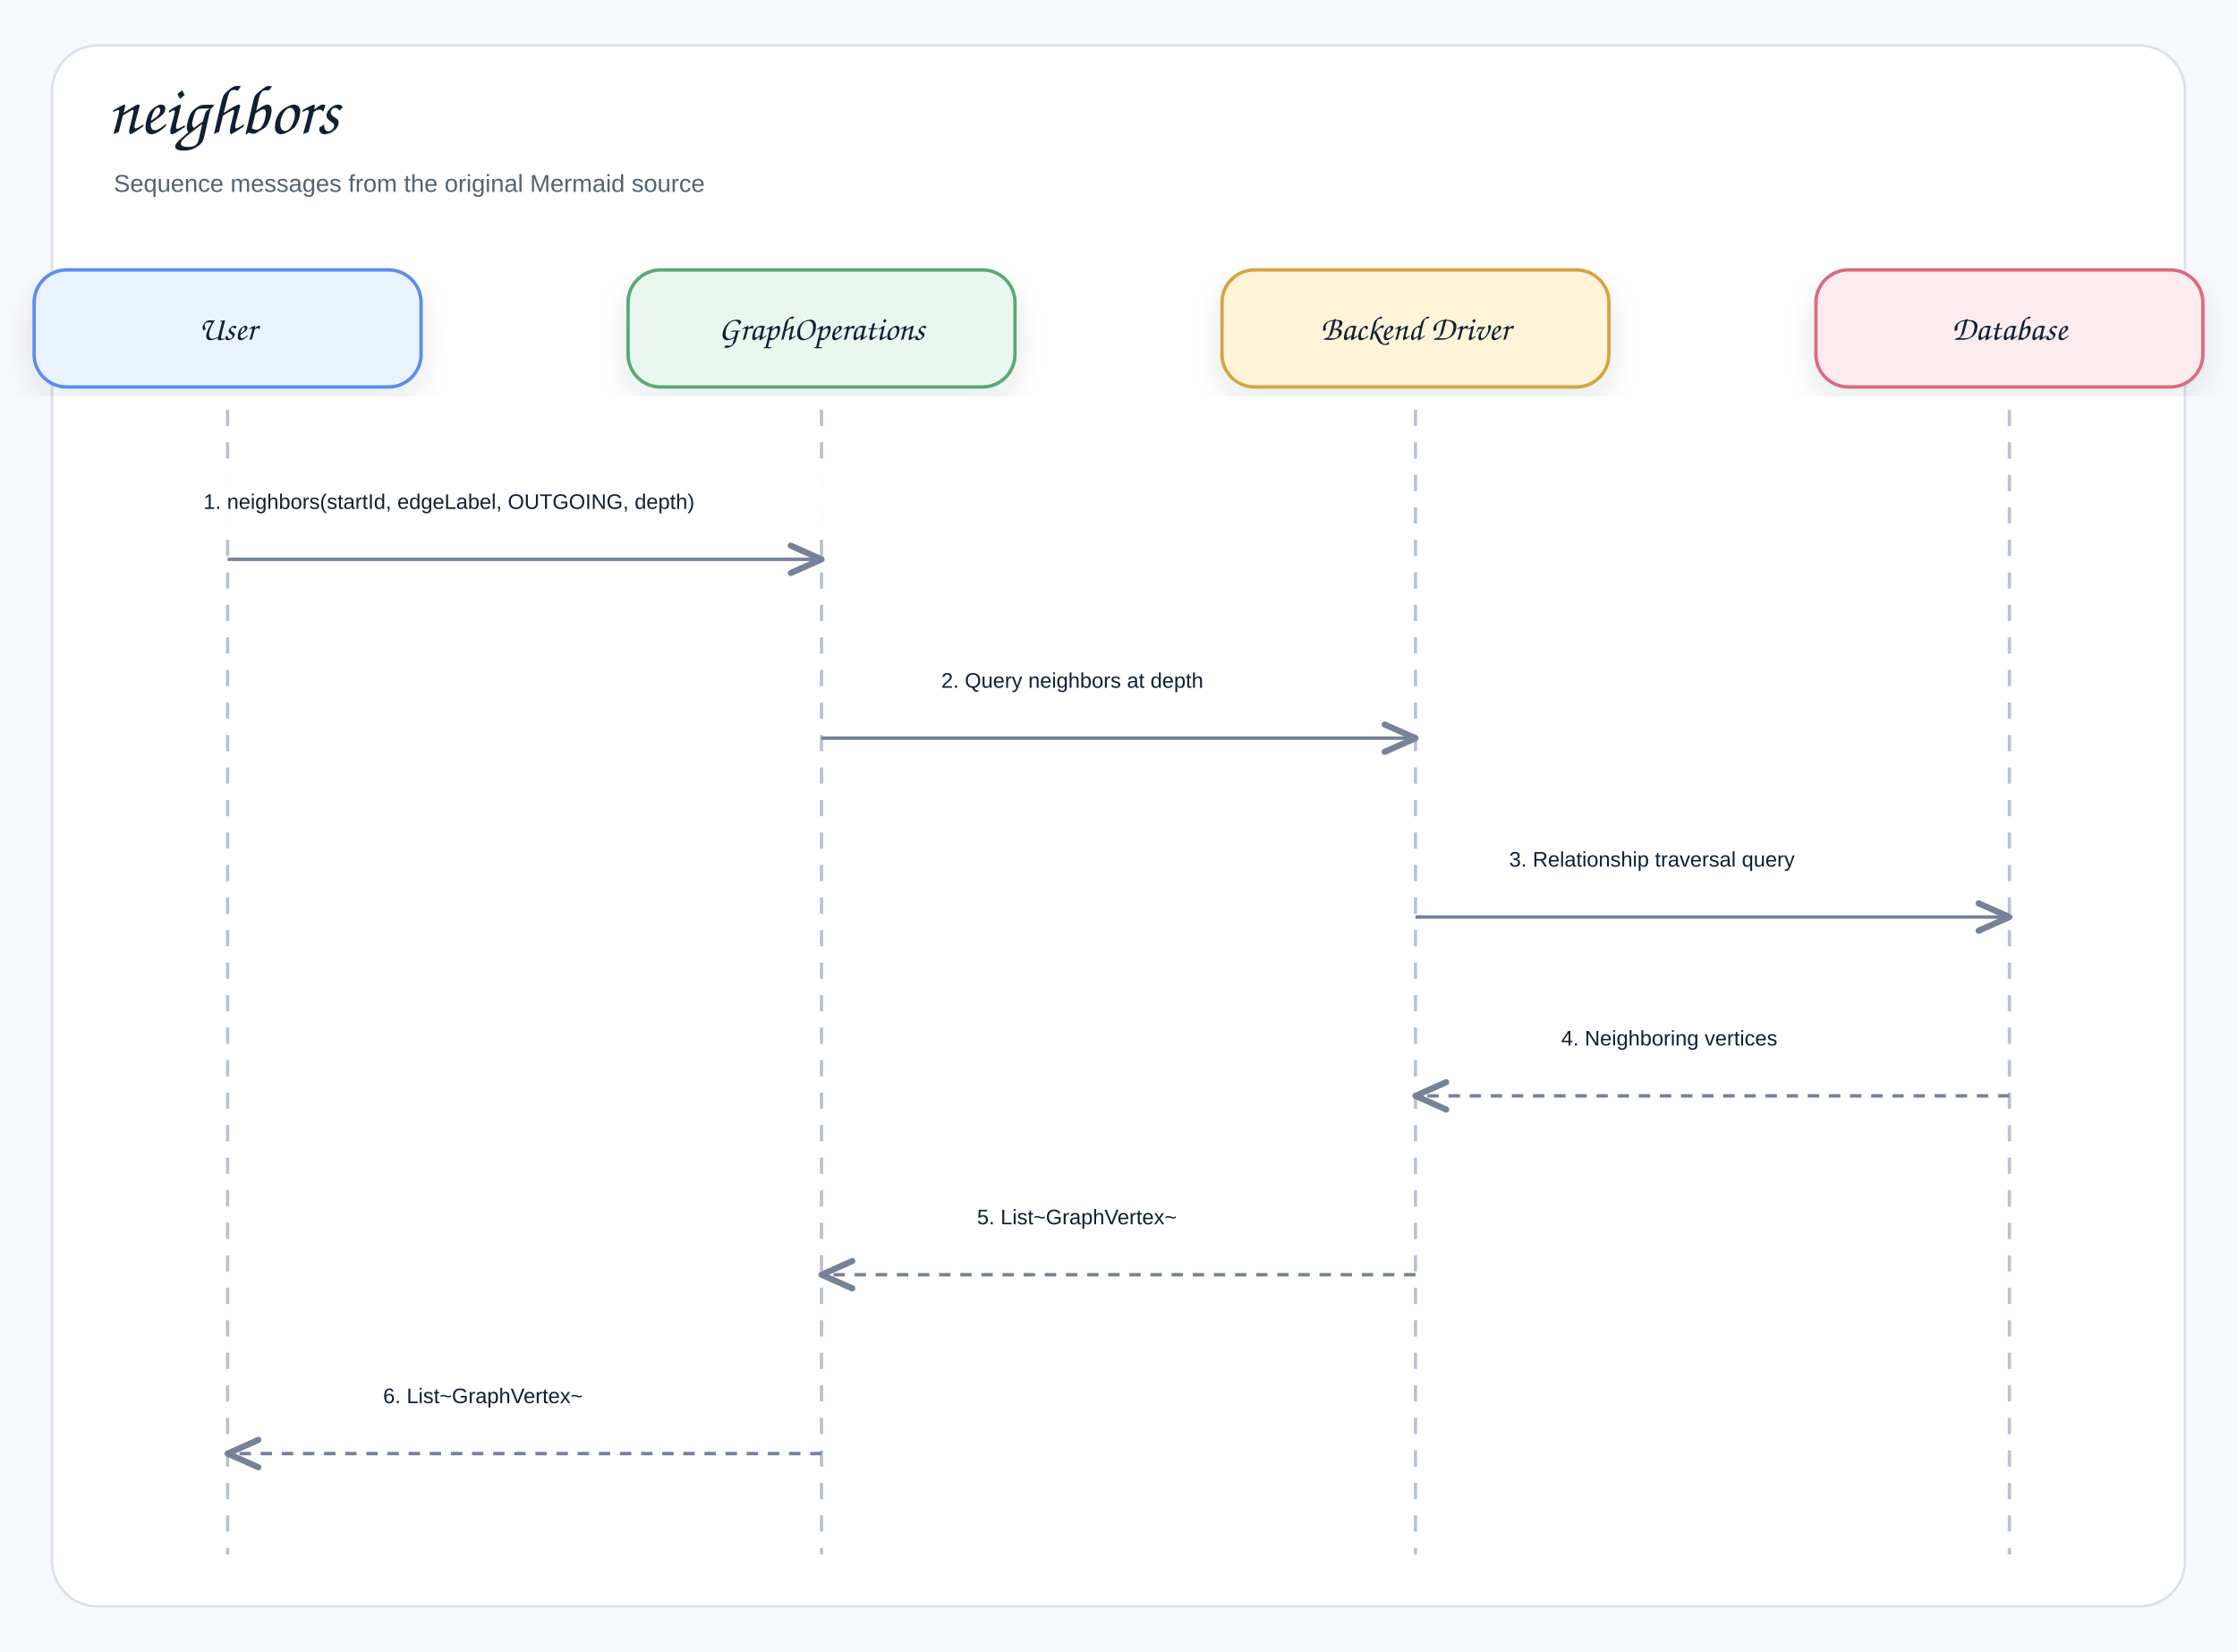
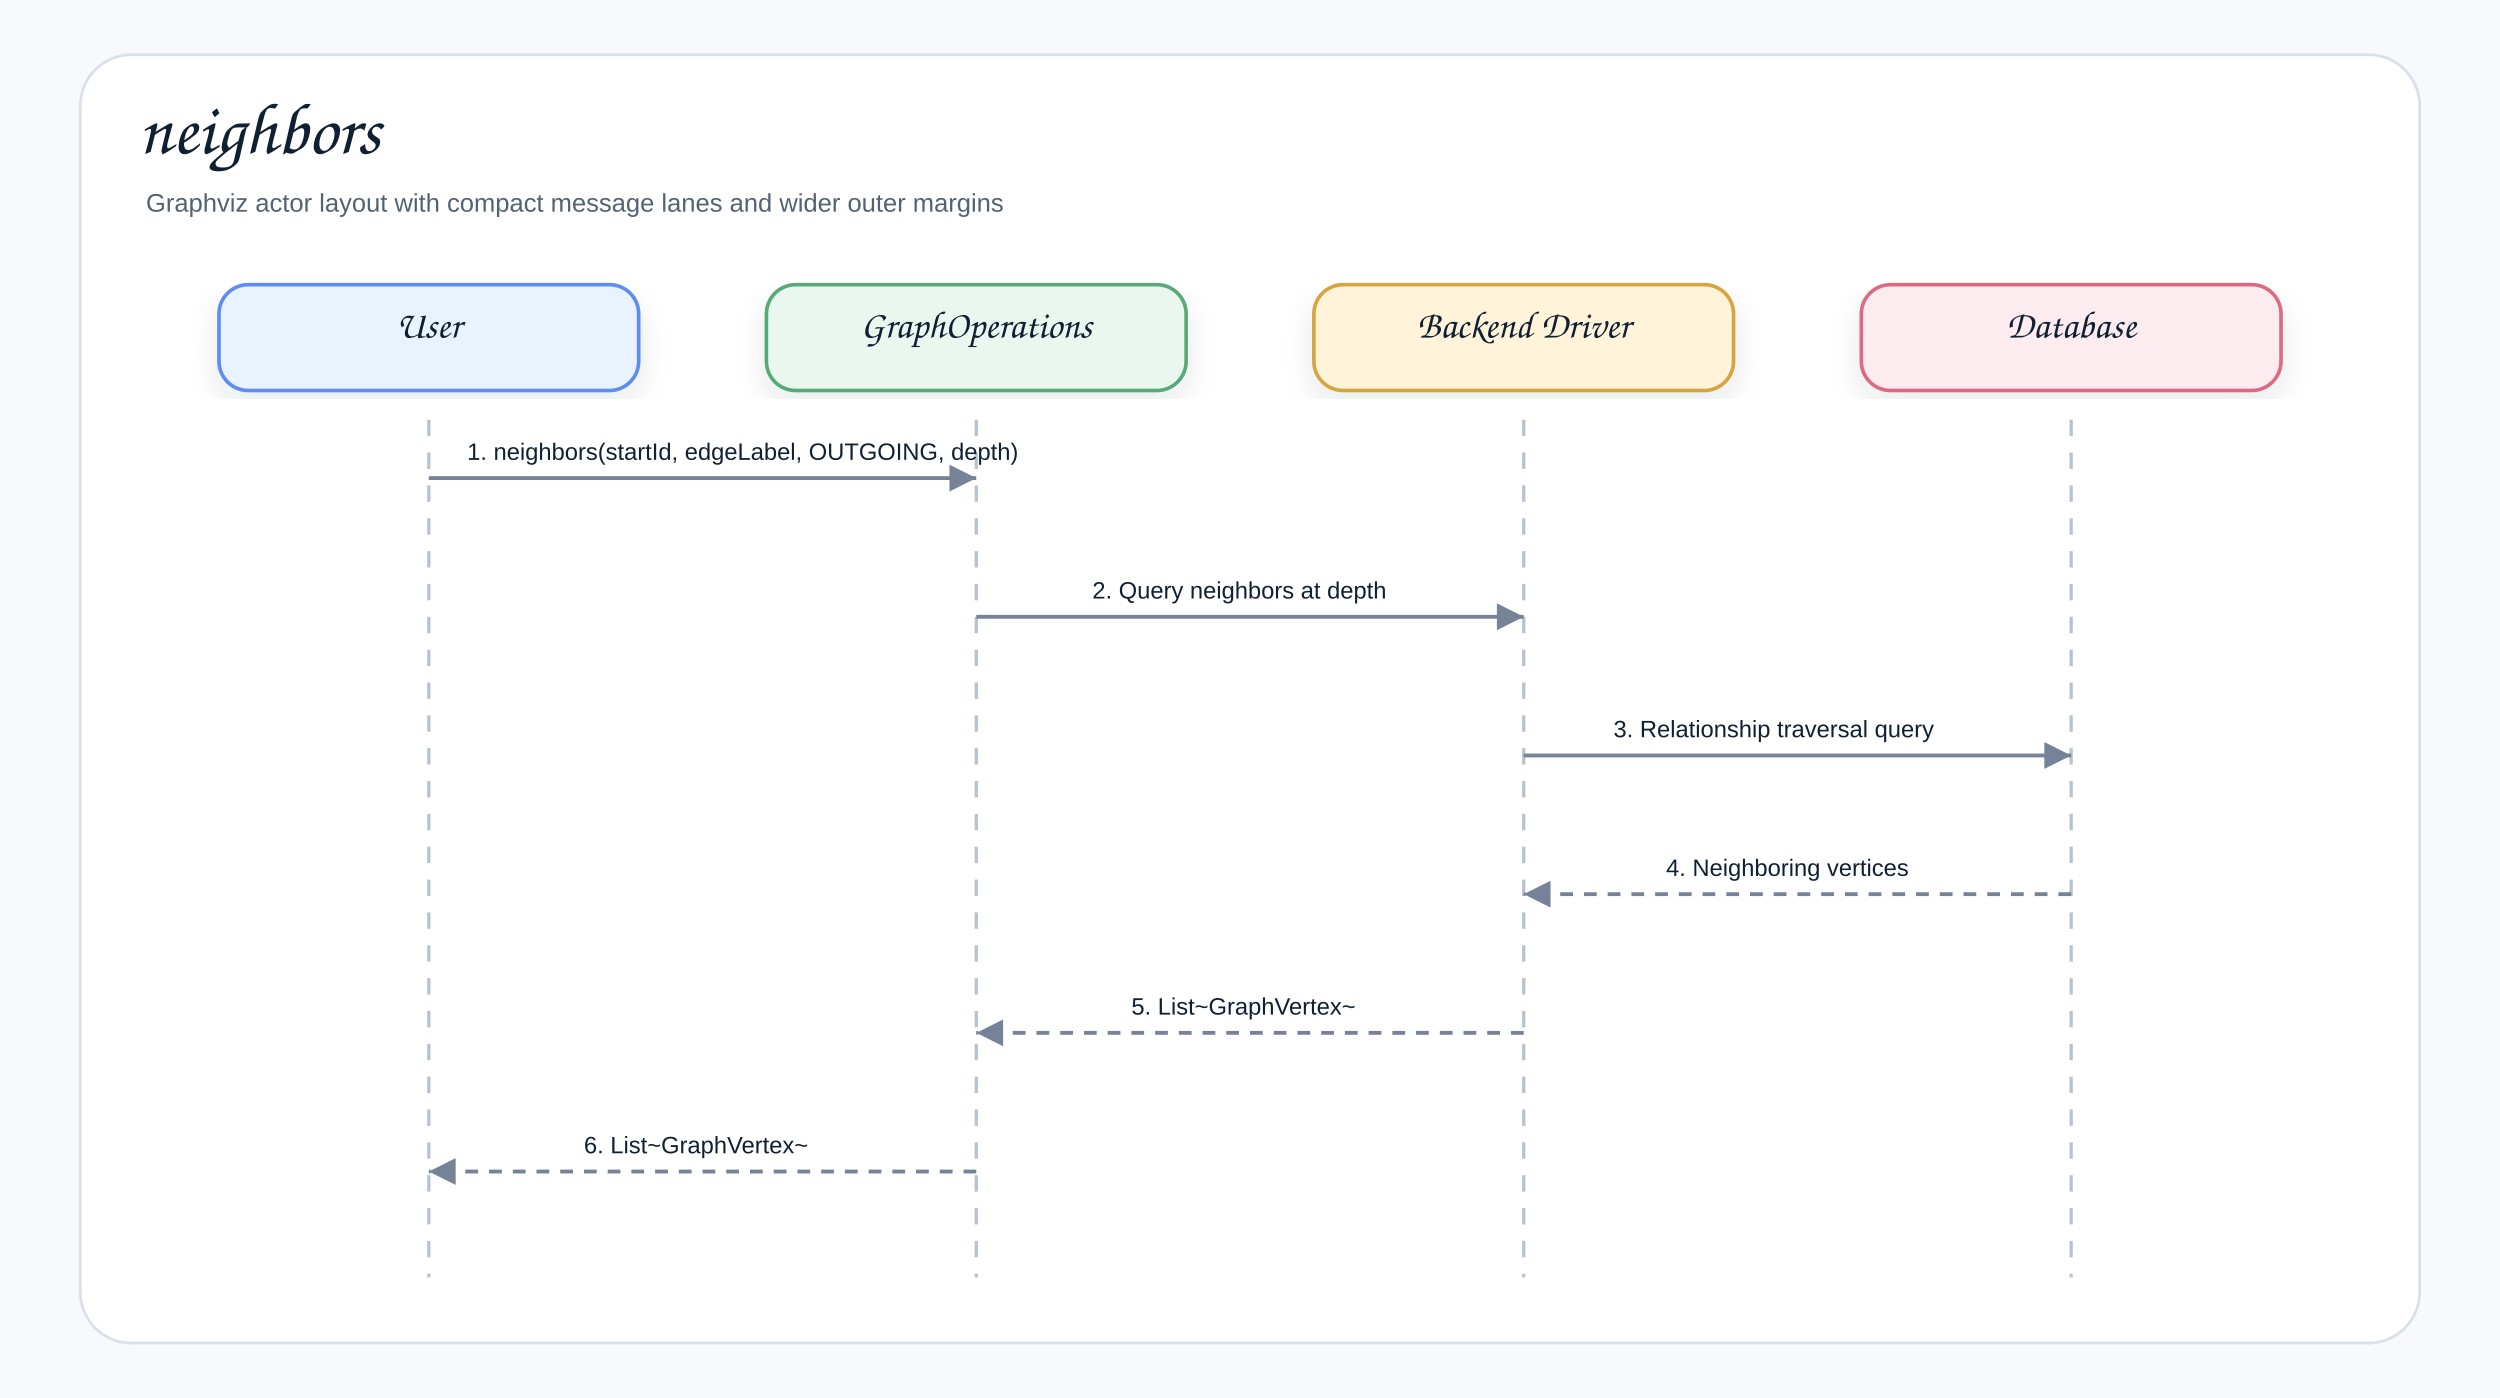
- <svg xmlns="http://www.w3.org/2000/svg" width="1376" height="1016" viewBox="0 0 1376 1016" role="img" aria-label="neighbors">
+ <svg xmlns="http://www.w3.org/2000/svg" width="1370" height="766" viewBox="0 0 1370 766" role="img" aria-label="neighbors">
  <defs>
    <filter id="shadow" x="-8%" y="-8%" width="116%" height="116%">
-       <feDropShadow dx="0" dy="8" stdDeviation="9" flood-color="#1f2937" flood-opacity="0.10" />
+       <feDropShadow dx="0" dy="7" stdDeviation="8" flood-color="#1f2937" flood-opacity="0.10" />
    </filter>
-     <marker id="openArrow" markerWidth="12" markerHeight="10" refX="10" refY="5" orient="auto" markerUnits="strokeWidth">
-       <path d="M 1 1 L 10 5 L 1 9" fill="none" stroke="#758297" stroke-width="1.8" stroke-linecap="round" stroke-linejoin="round" />
-     </marker>
-     <marker id="inherit" markerWidth="14" markerHeight="12" refX="12" refY="6" orient="auto" markerUnits="strokeWidth">
-       <path d="M 0 1 L 12 6 L 0 11 Z" fill="#ffffff" stroke="#758297" stroke-width="1.8" />
+     <marker id="arrow" markerWidth="9" markerHeight="9" refX="8" refY="4.5" orient="auto" markerUnits="strokeWidth">
+       <path d="M1,1 L8,4.5 L1,8 Z" fill="#758297" />
    </marker>
    <style>
    .canvas{fill:#f7f9fc}.frame{fill:#fff;stroke:#d8e0ea;stroke-width:1.5}
-     .title{font-family:"Architects Daughter","Comic Sans MS","Comic Sans",cursive;font-size:43px;font-weight:400;fill:#102033}
-     .subtitle{font-family:"Comic Sans MS","Comic Sans","Comic Neue",Arial,sans-serif;font-size:15px;font-weight:400;fill:#536273}
-     .label{font-family:"Architects Daughter","Comic Sans MS","Comic Sans",cursive;font-size:25px;font-weight:400;fill:#102033}
-     .smallLabel{font-family:"Architects Daughter","Comic Sans MS","Comic Sans",cursive;font-size:21px;font-weight:400;fill:#102033}
-     .mono{font-family:"Comic Sans MS","Comic Sans","Comic Neue",Arial,sans-serif;font-size:12px;font-weight:400;fill:#102033}
+     .title{font-family:"Architects Daughter","Comic Sans MS","Comic Sans",cursive;font-size:40px;font-weight:400;fill:#102033}
+     .subtitle{font-family:"Comic Sans MS","Comic Sans","Comic Neue",Arial,sans-serif;font-size:14px;font-weight:400;fill:#536273}
+     .label{font-family:"Architects Daughter","Comic Sans MS","Comic Sans",cursive;font-size:21px;font-weight:400;fill:#102033}
    .small{font-family:"Comic Sans MS","Comic Sans","Comic Neue",Arial,sans-serif;font-size:12px;font-weight:400;fill:#536273}
    .strong{font-family:"Comic Sans MS","Comic Sans","Comic Neue",Arial,sans-serif;font-size:13px;font-weight:400;fill:#102033}
-     .card{stroke-width:2.1;filter:url(#shadow)}.compartment{stroke-width:1.5;fill:none}
-     .line{stroke:#758297;stroke-width:2.1;fill:none;marker-end:url(#openArrow)}
-     .plainLine{stroke:#758297;stroke-width:2.1;fill:none}
-     .dashed{stroke:#758297;stroke-width:2.1;stroke-dasharray:7 6;fill:none;marker-end:url(#openArrow)}
-     .inheritLine{stroke:#758297;stroke-width:2.2;fill:none;marker-end:url(#inherit)}
-     .implLine{stroke:#758297;stroke-width:2.2;stroke-dasharray:8 7;fill:none;marker-end:url(#inherit)}
+     .card{stroke-width:2.0;filter:url(#shadow)}
+     .line{stroke:#758297;stroke-width:2.1;fill:none;marker-end:url(#arrow)}
+     .dashed{stroke:#758297;stroke-width:2.1;stroke-dasharray:7 6;fill:none;marker-end:url(#arrow)}
+     .lifeline{stroke:#b7c2d1;stroke-width:1.8;stroke-dasharray:9 9}
  </style>
  </defs>
-   <rect class="canvas" width="1376" height="1016" />
-   <rect class="frame" x="32" y="28" width="1312" height="960" rx="28" />
-   <text class="title" x="66" y="82">neighbors</text>
-   <text class="subtitle" x="70" y="118">Sequence messages from the original Mermaid source</text>
-   <rect class="card" x="21" y="166" width="238" height="72" rx="20" fill="#E8F3FF" stroke="#5B8DEF" />
-   <text class="smallLabel" x="140" y="209" text-anchor="middle">User</text>
-   <line class="lifeline" x1="140" y1="252" x2="140" y2="956" stroke="#b7c2d1" stroke-width="2" stroke-dasharray="10 10" />
-   <rect class="card" x="386.333" y="166" width="238" height="72" rx="20" fill="#EAF7EF" stroke="#58A978" />
-   <text class="smallLabel" x="505.333" y="209" text-anchor="middle">GraphOperations</text>
-   <line class="lifeline" x1="505.333" y1="252" x2="505.333" y2="956" stroke="#b7c2d1" stroke-width="2" stroke-dasharray="10 10" />
-   <rect class="card" x="751.667" y="166" width="238" height="72" rx="20" fill="#FFF3D9" stroke="#D6A441" />
-   <text class="smallLabel" x="870.667" y="209" text-anchor="middle">Backend Driver</text>
-   <line class="lifeline" x1="870.667" y1="252" x2="870.667" y2="956" stroke="#b7c2d1" stroke-width="2" stroke-dasharray="10 10" />
-   <rect class="card" x="1117" y="166" width="238" height="72" rx="20" fill="#FDECEF" stroke="#DC6B82" />
-   <text class="smallLabel" x="1236" y="209" text-anchor="middle">Database</text>
-   <line class="lifeline" x1="1236" y1="252" x2="1236" y2="956" stroke="#b7c2d1" stroke-width="2" stroke-dasharray="10 10" />
-   <rect x="107.167" y="286" width="431" height="40" rx="12" fill="#ffffff" opacity="0.97" />
-   <text class="strong" x="125.167" y="313" text-anchor="start">1. neighbors(startId, edgeLabel, OUTGOING, depth)</text>
-   <path class="line" d="M140 344 L505.333 344" />
-   <rect x="561" y="396" width="254" height="40" rx="12" fill="#ffffff" opacity="0.97" />
-   <text class="strong" x="579" y="423" text-anchor="start">2. Query neighbors at depth</text>
-   <path class="line" d="M505.333 454 L870.667 454" />
-   <rect x="910.333" y="506" width="286" height="40" rx="12" fill="#ffffff" opacity="0.97" />
-   <text class="strong" x="928.333" y="533" text-anchor="start">3. Relationship traversal query</text>
-   <path class="line" d="M870.667 564 L1236 564" />
-   <rect x="942.333" y="616" width="222" height="40" rx="12" fill="#ffffff" opacity="0.97" />
-   <text class="strong" x="960.333" y="643" text-anchor="start">4. Neighboring vertices</text>
-   <path class="dashed" d="M1236 674 L870.667 674" />
-   <rect x="583" y="726" width="210" height="40" rx="12" fill="#ffffff" opacity="0.97" />
-   <text class="strong" x="601" y="753" text-anchor="start">5. List~GraphVertex~</text>
-   <path class="dashed" d="M870.667 784 L505.333 784" />
-   <rect x="217.667" y="836" width="210" height="40" rx="12" fill="#ffffff" opacity="0.97" />
-   <text class="strong" x="235.667" y="863" text-anchor="start">6. List~GraphVertex~</text>
-   <path class="dashed" d="M505.333 894 L140 894" />
+   <rect class="canvas" width="1370" height="766" />
+   <rect class="frame" x="44" y="30" width="1282" height="706" rx="28" />
+   <text class="title" x="76" y="84">neighbors</text>
+   <text class="subtitle" x="80" y="116">Graphviz actor layout with compact message lanes and wider outer margins</text>
+   <rect class="card" x="120.0" y="156" width="230" height="58" rx="16" fill="#E8F3FF" stroke="#5B8DEF" />
+   <text class="label" x="235.0" y="185.0" text-anchor="middle">User</text>
+   <line class="lifeline" x1="235.0" y1="230" x2="235.0" y2="700" />
+   <rect class="card" x="420.0" y="156" width="230" height="58" rx="16" fill="#EAF7EF" stroke="#58A978" />
+   <text class="label" x="535.0" y="185.0" text-anchor="middle">GraphOperations</text>
+   <line class="lifeline" x1="535.0" y1="230" x2="535.0" y2="700" />
+   <rect class="card" x="720.0" y="156" width="230" height="58" rx="16" fill="#FFF3D9" stroke="#D6A441" />
+   <text class="label" x="835.0" y="185.0" text-anchor="middle">Backend Driver</text>
+   <line class="lifeline" x1="835.0" y1="230" x2="835.0" y2="700" />
+   <rect class="card" x="1020.0" y="156" width="230" height="58" rx="16" fill="#FDECEF" stroke="#DC6B82" />
+   <text class="label" x="1135.0" y="185.0" text-anchor="middle">Database</text>
+   <line class="lifeline" x1="1135.0" y1="230" x2="1135.0" y2="700" />
+   <rect x="246.0" y="232.0" width="278.0" height="30" rx="10" fill="#ffffff" opacity="0.96" />
+   <text class="strong" x="256.0" y="252.0">1. neighbors(startId, edgeLabel, OUTGOING, depth)</text>
+   <path class="line" d="M235.0 262.0 L535.0 262.0" />
+   <rect x="588.6" y="308.0" width="192.8" height="30" rx="10" fill="#ffffff" opacity="0.96" />
+   <text class="strong" x="598.6" y="328.0">2. Query neighbors at depth</text>
+   <path class="line" d="M535.0 338.0 L835.0 338.0" />
+   <rect x="874.2" y="384.0" width="221.6" height="30" rx="10" fill="#ffffff" opacity="0.96" />
+   <text class="strong" x="884.2" y="404.0">3. Relationship traversal query</text>
+   <path class="line" d="M835.0 414.0 L1135.0 414.0" />
+   <rect x="903.0" y="460.0" width="164.0" height="30" rx="10" fill="#ffffff" opacity="0.96" />
+   <text class="strong" x="913.0" y="480.0">4. Neighboring vertices</text>
+   <path class="dashed" d="M1135.0 490.0 L835.0 490.0" />
+   <rect x="610.0" y="536.0" width="150.0" height="30" rx="10" fill="#ffffff" opacity="0.96" />
+   <text class="strong" x="620.0" y="556.0">5. List~GraphVertex~</text>
+   <path class="dashed" d="M835.0 566.0 L535.0 566.0" />
+   <rect x="310.0" y="612.0" width="150.0" height="30" rx="10" fill="#ffffff" opacity="0.96" />
+   <text class="strong" x="320.0" y="632.0">6. List~GraphVertex~</text>
+   <path class="dashed" d="M535.0 642.0 L235.0 642.0" />
</svg>
